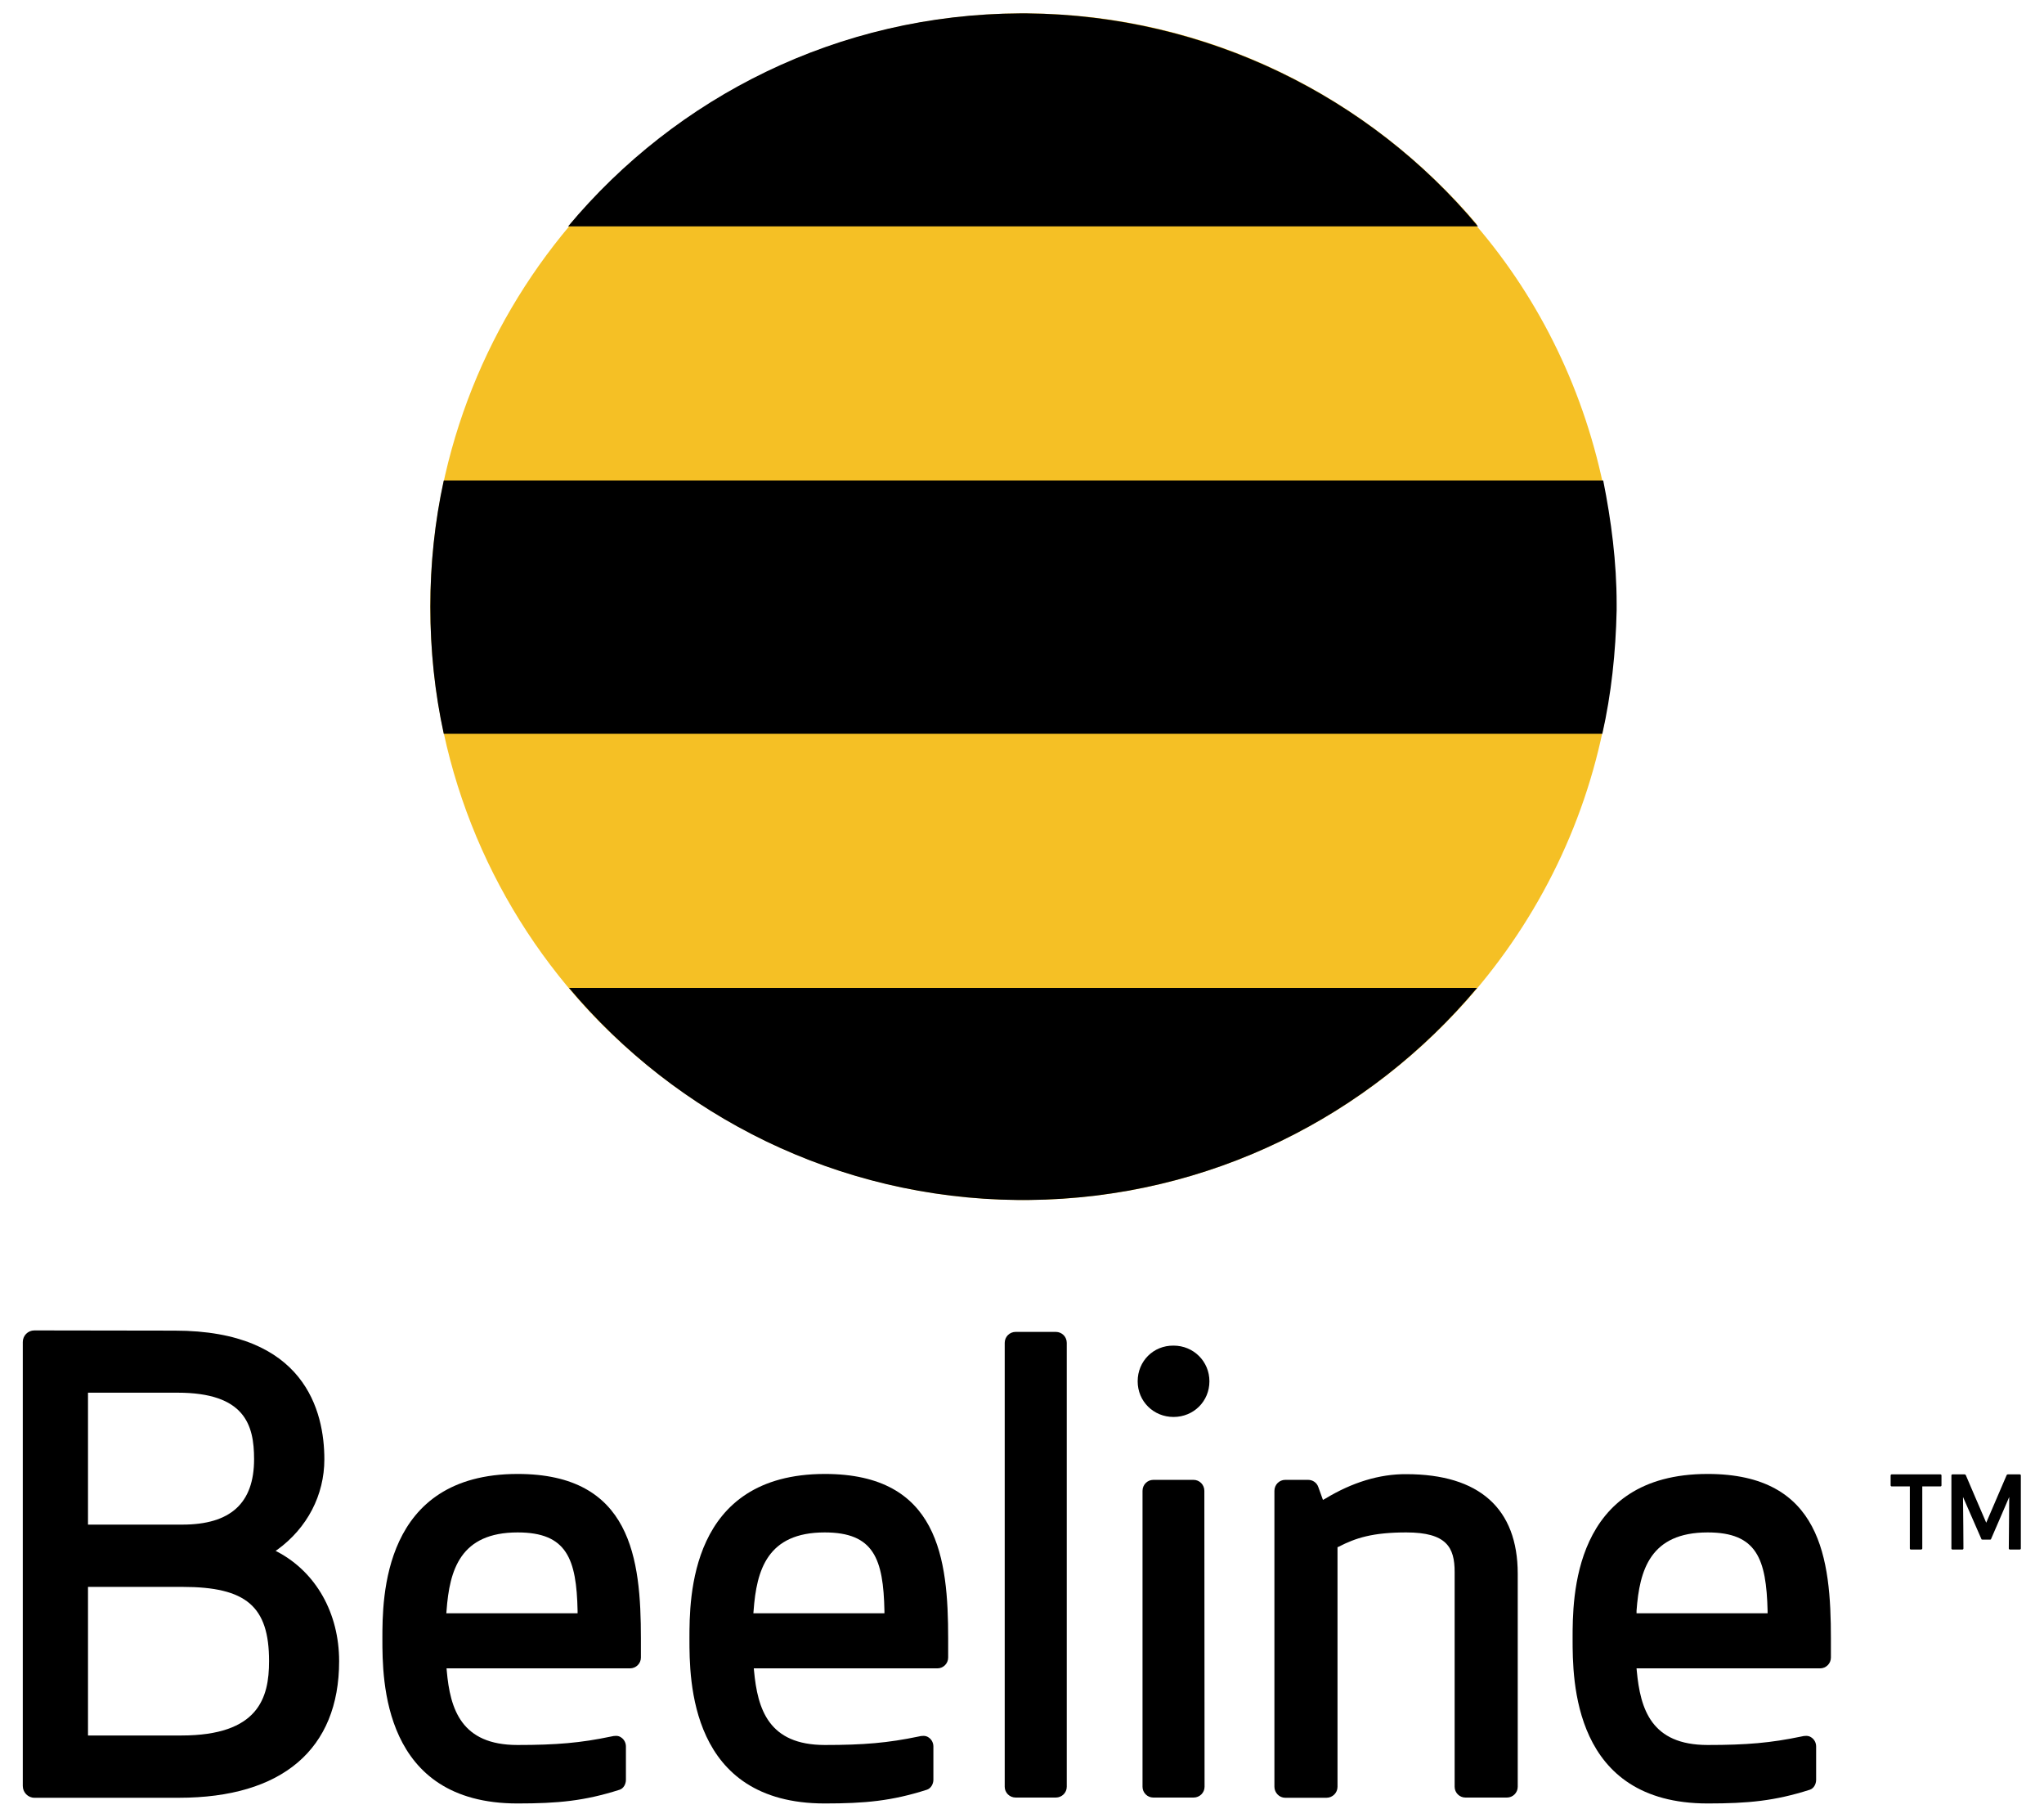
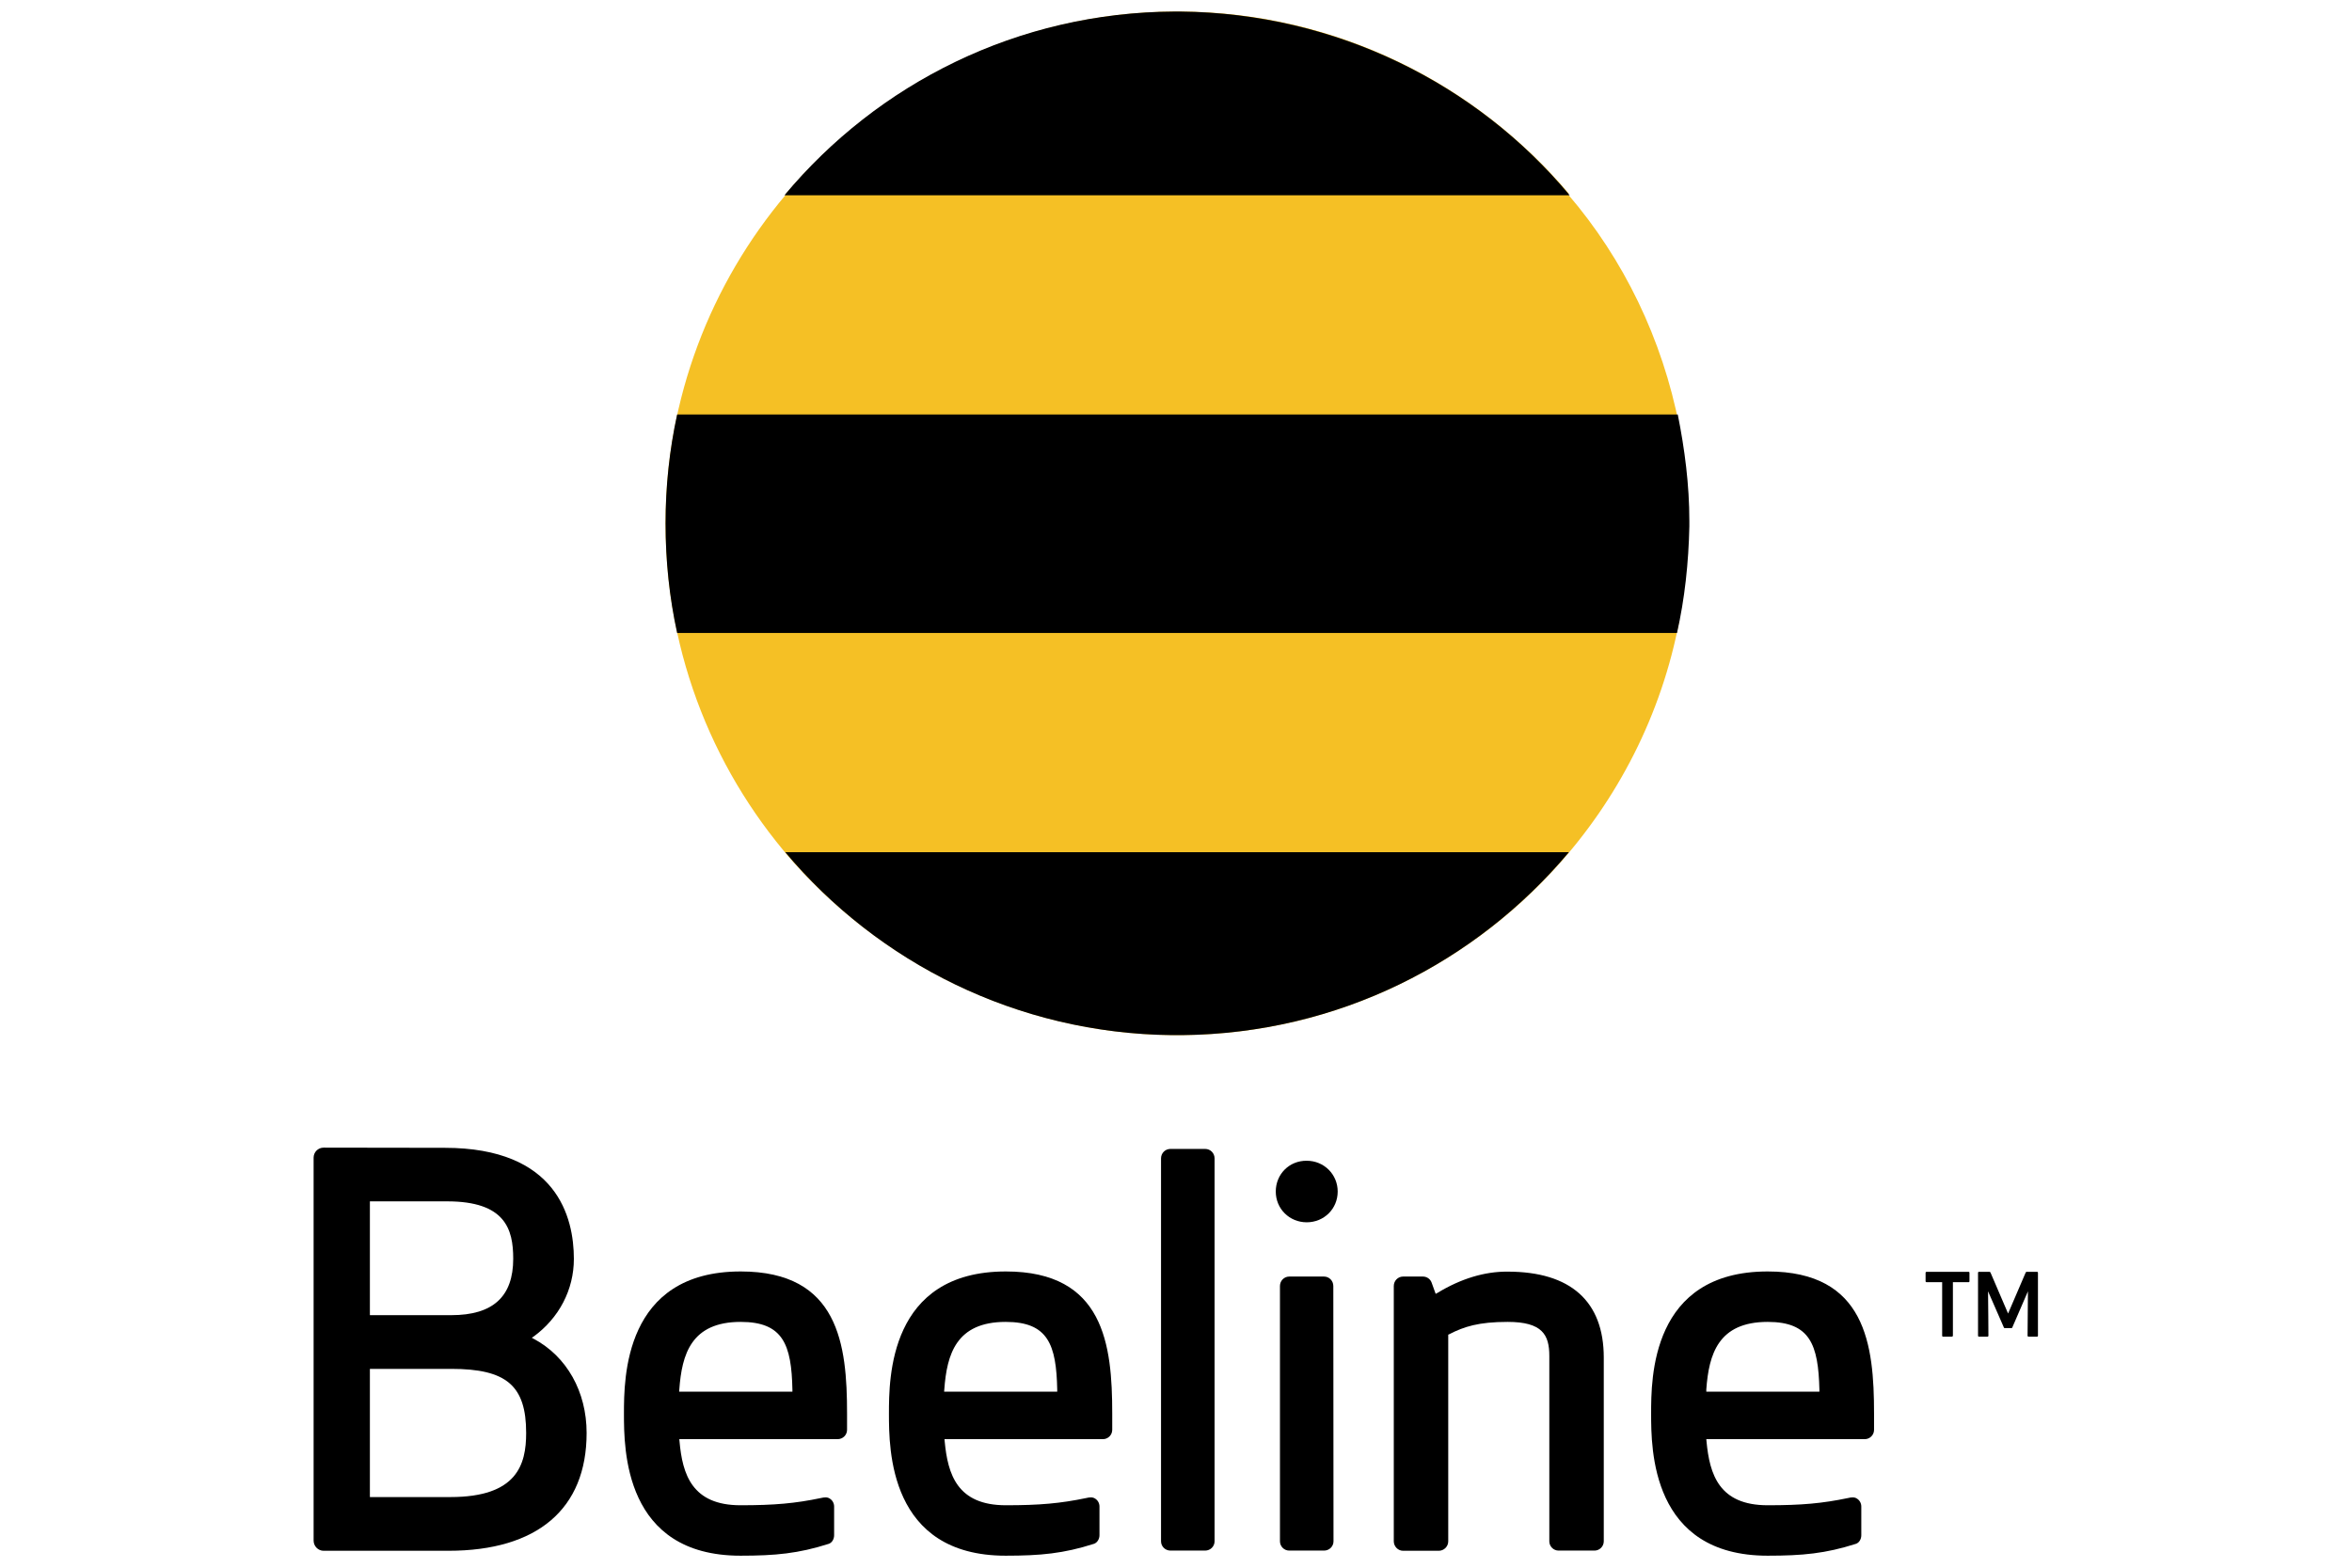
- <svg xmlns="http://www.w3.org/2000/svg" version="1.1" id="Layer_1" x="0px" y="0px" viewBox="0 0 225 200" style="enable-background:new 0 0 225 200;" xml:space="preserve">
+ <svg xmlns="http://www.w3.org/2000/svg" version="1.1" id="Layer_1" x="0px" y="0px" viewBox="0 0 300 200" style="enable-background:new 0 0 300 200;" xml:space="preserve">
  <style type="text/css">
	.st0{fill:#F5C025;}
</style>
  <g transform="matrix(.98482 0 0 .98482 0 -.0051636)">
    <g transform="matrix(.23588 0 0 -.23588 0 202.36)">
-       <path d="M896.4,159.4c-0.2,0-0.5-0.2-0.5-0.5v-4.7c0-0.3,0.3-0.5,0.5-0.5h8.6v-29.4c0-0.3,0.2-0.5,0.5-0.5h4.8    c0.3,0,0.6,0.2,0.6,0.5v29.4h8.6c0.3,0,0.5,0.2,0.5,0.5v4.7c0,0.3-0.2,0.5-0.5,0.5" />
-       <path d="M539.1,203.5c0-9.5,7.5-16.9,17-16.9c9.5,0,17,7.4,17,16.9c0,9.4-7.5,16.9-17,16.9C546.5,220.5,539.1,213,539.1,203.5" />
-       <path d="M628,147.9l-1.1-0.6l-2.2,6.1c-0.7,2.1-2.7,3.4-4.8,3.4H609c-2.8,0-5.1-2.3-5.1-5.2V11.4c0-2.8,2.3-5.2,5.1-5.2h19.6    c2.8,0,5.2,2.3,5.2,5.2v113.5l0.5,0.2c8.1,4.2,16.2,6.8,32.1,6.8c19.1,0,22.9-7.1,22.9-18.7V11.4c0-2.8,2.3-5.1,5.1-5.1h19.7    c2.8,0,5.1,2.3,5.1,5.1v100.9c0,30.9-18.2,47.2-52.8,47.2C653.7,159.6,640.7,155.6,628,147.9" />
-       <path d="M570.7,151.6c0,2.9-2.3,5.2-5.1,5.2h-19.1c-2.8,0-5.1-2.3-5.1-5.2V11.4c0-2.8,2.3-5.1,5.1-5.1h19.1c2.9,0,5.2,2.3,5.2,5.1    " />
-       <path d="M505.5,221.7c0,2.9-2.3,5.2-5.2,5.2h-19c-2.9,0-5.2-2.3-5.2-5.2V11.4c0-2.8,2.3-5.1,5.2-5.1h19c2.9,0,5.2,2.3,5.2,5.1" />
-       <path d="M211.6,94.8c1.4,19.3,6.5,37.1,33.7,37.1c23.3,0,27.9-12.5,28.4-37.2l0-1.1h-62.2L211.6,94.8z M181.2,81.5    c0-19.3,0-78,64-78c19.2,0,31.8,1.2,48.4,6.5c1.9,0.6,3,2.7,3,4.7v15.8c0,1.8-0.9,3.4-2.3,4.3c-1.4,1-3.1,0.8-4.8,0.4    c-14.3-3-25.8-4-44.3-4c-26.6,0-31.9,16.9-33.5,35.2l-0.1,1.1h86.9c2.9,0,5.2,2.3,5.2,5.1v9c0,37.8-4.5,78-58.4,78    C181.2,159.6,181.2,100.8,181.2,81.5" />
-       <path d="M357.1,94.8c1.4,19.3,6.5,37.1,33.7,37.1c23.3,0,27.8-12.5,28.3-37.2l0-1.1H357L357.1,94.8z M326.7,81.5    c0-19.3,0-78,64.1-78c19.2,0,31.8,1.2,48.4,6.5c1.9,0.6,3.1,2.7,3.1,4.7v15.8c0,1.8-0.9,3.4-2.3,4.3c-1.4,1-3.2,0.8-4.8,0.4    c-14.4-3-25.8-4-44.3-4c-26.7,0-31.9,16.9-33.6,35.2l-0.1,1.1h87c2.8,0,5.1,2.3,5.1,5.1v9c0,37.8-4.5,78-58.4,78    C326.7,159.6,326.7,100.8,326.7,81.5" />
-       <path d="M775.5,94.8c1.4,19.3,6.5,37.1,33.7,37.1c23.3,0,27.8-12.5,28.4-37.2l0-1.1h-62.1L775.5,94.8z M745.2,81.5    c0-19.3,0-78,64-78c19.2,0,31.8,1.2,48.4,6.5c1.9,0.6,3,2.7,3,4.7v15.8c0,1.8-0.9,3.4-2.3,4.3c-1.4,1-3.2,0.8-4.8,0.4    c-14.4-3-25.7-4-44.3-4c-26.7,0-31.9,16.9-33.6,35.2l-0.1,1.1h87c2.8,0,5.1,2.3,5.1,5.1v9c0,37.8-4.5,78-58.4,78    C745.1,159.6,745.2,100.8,745.2,81.5" />
-       <path d="M86.4,106.1c30.3,0,41.1-9.2,41.1-35.2c0-17.4-5-35.2-41.6-35.2H41.7v70.4L86.4,106.1L86.4,106.1z M84.1,198.1    c31.9,0,36.3-15.2,36.3-31.5c0-20.8-11.1-31-34-31H41.7v62.5H84.1z M16.3,227.6c-3.1,0-5.5-2.5-5.5-5.5V11.8    c0-3.1,2.5-5.6,5.5-5.6h68.5c48.9,0,75.9,23,75.9,64.7c0,22.7-10.9,42.1-29.2,51.8c0,0-0.5,0.2-0.9,0.5c0.4,0.2,0.8,0.5,0.8,0.5    c14.2,10.3,22.3,25.9,22.3,42.8c0,22.8-9.2,61-70.9,61" />
-       <path d="M951.4,159.4c-0.2,0-0.4-0.2-0.5-0.3c0,0-8.8-20.6-9.7-22.6c-0.9,2-9.7,22.6-9.7,22.6c-0.1,0.1-0.3,0.3-0.5,0.3h-5.8    c-0.3,0-0.5-0.2-0.5-0.5v-34.6c0-0.3,0.2-0.5,0.5-0.5h4.7c0.1,0,0.3,0,0.4,0.2c0.1,0.1,0.1,0.2,0.1,0.4c0,0-0.1,20-0.2,24.3    c1.6-3.7,8.7-19.9,8.7-19.9c0-0.2,0.2-0.3,0.5-0.3h3.7c0.2,0,0.4,0.1,0.4,0.3c0,0,7,16.1,8.6,19.9c0-4.2-0.2-24.3-0.2-24.3    c0-0.2,0-0.3,0.1-0.4c0.1-0.1,0.2-0.2,0.4-0.2h4.7c0.3,0,0.5,0.2,0.5,0.5v34.6c0,0.3-0.2,0.5-0.5,0.5" />
+       <path d="M1057.8,159.4c-0.2,0-0.5-0.2-0.5-0.5v-4.7c0-0.3,0.3-0.5,0.5-0.5h8.6v-29.4c0-0.3,0.2-0.5,0.5-0.5h4.8    c0.3,0,0.6,0.2,0.6,0.5v29.4h8.6c0.3,0,0.5,0.2,0.5,0.5v4.7c0,0.3-0.2,0.5-0.5,0.5" />
+       <path d="M700.5,203.5c0-9.5,7.5-16.9,17-16.9s17,7.4,17,16.9c0,9.4-7.5,16.9-17,16.9C707.9,220.5,700.5,213,700.5,203.5" />
+       <path d="M789.4,147.9l-1.1-0.6l-2.2,6.1c-0.7,2.1-2.7,3.4-4.8,3.4h-10.9c-2.8,0-5.1-2.3-5.1-5.2V11.4c0-2.8,2.3-5.2,5.1-5.2H790    c2.8,0,5.2,2.3,5.2,5.2v113.5l0.5,0.2c8.1,4.2,16.2,6.8,32.1,6.8c19.1,0,22.9-7.1,22.9-18.7V11.4c0-2.8,2.3-5.1,5.1-5.1h19.7    c2.8,0,5.1,2.3,5.1,5.1v100.9c0,30.9-18.2,47.2-52.8,47.2C815.1,159.6,802.1,155.6,789.4,147.9" />
+       <path d="M732.1,151.6c0,2.9-2.3,5.2-5.1,5.2h-19.1c-2.8,0-5.1-2.3-5.1-5.2V11.4c0-2.8,2.3-5.1,5.1-5.1H727c2.9,0,5.2,2.3,5.2,5.1" />
+       <path d="M666.9,221.7c0,2.9-2.3,5.2-5.2,5.2h-19c-2.9,0-5.2-2.3-5.2-5.2V11.4c0-2.8,2.3-5.1,5.2-5.1h19c2.9,0,5.2,2.3,5.2,5.1" />
+       <path d="M373,94.8c1.4,19.3,6.5,37.1,33.7,37.1c23.3,0,27.9-12.5,28.4-37.2v-1.1h-62.2L373,94.8z M342.6,81.5c0-19.3,0-78,64-78    c19.2,0,31.8,1.2,48.4,6.5c1.9,0.6,3,2.7,3,4.7v15.8c0,1.8-0.9,3.4-2.3,4.3c-1.4,1-3.1,0.8-4.8,0.4c-14.3-3-25.8-4-44.3-4    c-26.6,0-31.9,16.9-33.5,35.2l-0.1,1.1h86.9c2.9,0,5.2,2.3,5.2,5.1v9c0,37.8-4.5,78-58.4,78C342.6,159.6,342.6,100.8,342.6,81.5" />
+       <path d="M518.5,94.8c1.4,19.3,6.5,37.1,33.7,37.1c23.3,0,27.8-12.5,28.3-37.2v-1.1h-62.1L518.5,94.8z M488.1,81.5    c0-19.3,0-78,64.1-78c19.2,0,31.8,1.2,48.4,6.5c1.9,0.6,3.1,2.7,3.1,4.7v15.8c0,1.8-0.9,3.4-2.3,4.3c-1.4,1-3.2,0.8-4.8,0.4    c-14.4-3-25.8-4-44.3-4c-26.7,0-31.9,16.9-33.6,35.2l-0.1,1.1h87c2.8,0,5.1,2.3,5.1,5.1v9c0,37.8-4.5,78-58.4,78    C488.1,159.6,488.1,100.8,488.1,81.5" />
+       <path d="M936.9,94.8c1.4,19.3,6.5,37.1,33.7,37.1c23.3,0,27.8-12.5,28.4-37.2v-1.1h-62.1L936.9,94.8z M906.6,81.5    c0-19.3,0-78,64-78c19.2,0,31.8,1.2,48.4,6.5c1.9,0.6,3,2.7,3,4.7v15.8c0,1.8-0.9,3.4-2.3,4.3c-1.4,1-3.2,0.8-4.8,0.4    c-14.4-3-25.7-4-44.3-4c-26.7,0-31.9,16.9-33.6,35.2l-0.1,1.1h87c2.8,0,5.1,2.3,5.1,5.1v9c0,37.8-4.5,78-58.4,78    C906.5,159.6,906.6,100.8,906.6,81.5" />
+       <path d="M247.8,106.1c30.3,0,41.1-9.2,41.1-35.2c0-17.4-5-35.2-41.6-35.2h-44.2v70.4L247.8,106.1L247.8,106.1z M245.5,198.1    c31.9,0,36.3-15.2,36.3-31.5c0-20.8-11.1-31-34-31h-44.7v62.5H245.5z M177.7,227.6c-3.1,0-5.5-2.5-5.5-5.5V11.8    c0-3.1,2.5-5.6,5.5-5.6h68.5c48.9,0,75.9,23,75.9,64.7c0,22.7-10.9,42.1-29.2,51.8c0,0-0.5,0.2-0.9,0.5c0.4,0.2,0.8,0.5,0.8,0.5    c14.2,10.3,22.3,25.9,22.3,42.8c0,22.8-9.2,61-70.9,61" />
+       <path d="M1112.8,159.4c-0.2,0-0.4-0.2-0.5-0.3c0,0-8.8-20.6-9.7-22.6c-0.9,2-9.7,22.6-9.7,22.6c-0.1,0.1-0.3,0.3-0.5,0.3h-5.8    c-0.3,0-0.5-0.2-0.5-0.5v-34.6c0-0.3,0.2-0.5,0.5-0.5h4.7c0.1,0,0.3,0,0.4,0.2c0.1,0.1,0.1,0.2,0.1,0.4c0,0-0.1,20-0.2,24.3    c1.6-3.7,8.7-19.9,8.7-19.9c0-0.2,0.2-0.3,0.5-0.3h3.7c0.2,0,0.4,0.1,0.4,0.3c0,0,7,16.1,8.6,19.9c0-4.2-0.2-24.3-0.2-24.3    c0-0.2,0-0.3,0.1-0.4s0.2-0.2,0.4-0.2h4.7c0.3,0,0.5,0.2,0.5,0.5v34.6c0,0.3-0.2,0.5-0.5,0.5" />
    </g>
    <g>
-       <path class="st0" d="M114.4,1.5c-20.3,0-38.5,9.2-50.7,23.6h101.4C152.9,10.7,134.7,1.5,114.4,1.5z" />
-       <path class="st0" d="M114.4,134.1c19.4,0,36.9-8.4,49-21.7H65.3C77.5,125.7,95,134.1,114.4,134.1z" />
-       <path class="st0" d="M179.4,55.2c-2.2-11.3-7.2-21.6-14.4-30H63.7C54,36.7,48.1,51.6,48.1,67.8v0c0,17.2,6.5,32.8,17.2,44.6h98.1    c8-8.8,13.7-19.8,16-32V55.2z" />
+       <path class="st0" d="M152.5,1.5c-20.3,0-38.5,9.2-50.7,23.6h101.4C191,10.7,172.8,1.5,152.5,1.5z" />
+       <path class="st0" d="M152.5,134.1c19.4,0,36.9-8.4,49-21.7h-98.1C115.6,125.7,133.1,134.1,152.5,134.1z" />
+       <path class="st0" d="M217.5,55.2c-2.2-11.3-7.2-21.6-14.4-30H101.8c-9.7,11.5-15.6,26.4-15.6,42.6l0,0c0,17.2,6.5,32.8,17.2,44.6    h98.1c8-8.8,13.7-19.8,16-32V55.2z" />
    </g>
    <g>
-       <path d="M114.8,1.5H114c-20.3,0.1-38.4,9.3-50.5,23.8h101.7C153.2,10.9,135,1.7,114.8,1.5z" />
-       <path d="M180.7,68.2v-0.7c0-4.7-0.6-9.3-1.5-13.8H49.6c-1,4.6-1.5,9.3-1.5,14.1v0c0,4.9,0.5,9.6,1.5,14.2h129.5    C180.1,77.6,180.6,72.9,180.7,68.2z" />
-       <path d="M165.1,110.4H63.6c12,14.3,30,23.5,50.1,23.7h1.3C135.2,133.9,153.1,124.7,165.1,110.4z" />
+       <path d="M152.9,1.5h-0.8c-20.3,0.1-38.4,9.3-50.5,23.8h101.7C191.3,10.9,173.1,1.7,152.9,1.5z" />
+       <path d="M218.8,68.2v-0.7c0-4.7-0.6-9.3-1.5-13.8H87.7c-1,4.6-1.5,9.3-1.5,14.1l0,0c0,4.9,0.5,9.6,1.5,14.2h129.5    C218.2,77.6,218.7,72.9,218.8,68.2z" />
+       <path d="M203.2,110.4H101.7c12,14.3,30,23.5,50.1,23.7h1.3C173.3,133.9,191.2,124.7,203.2,110.4z" />
    </g>
  </g>
</svg>
